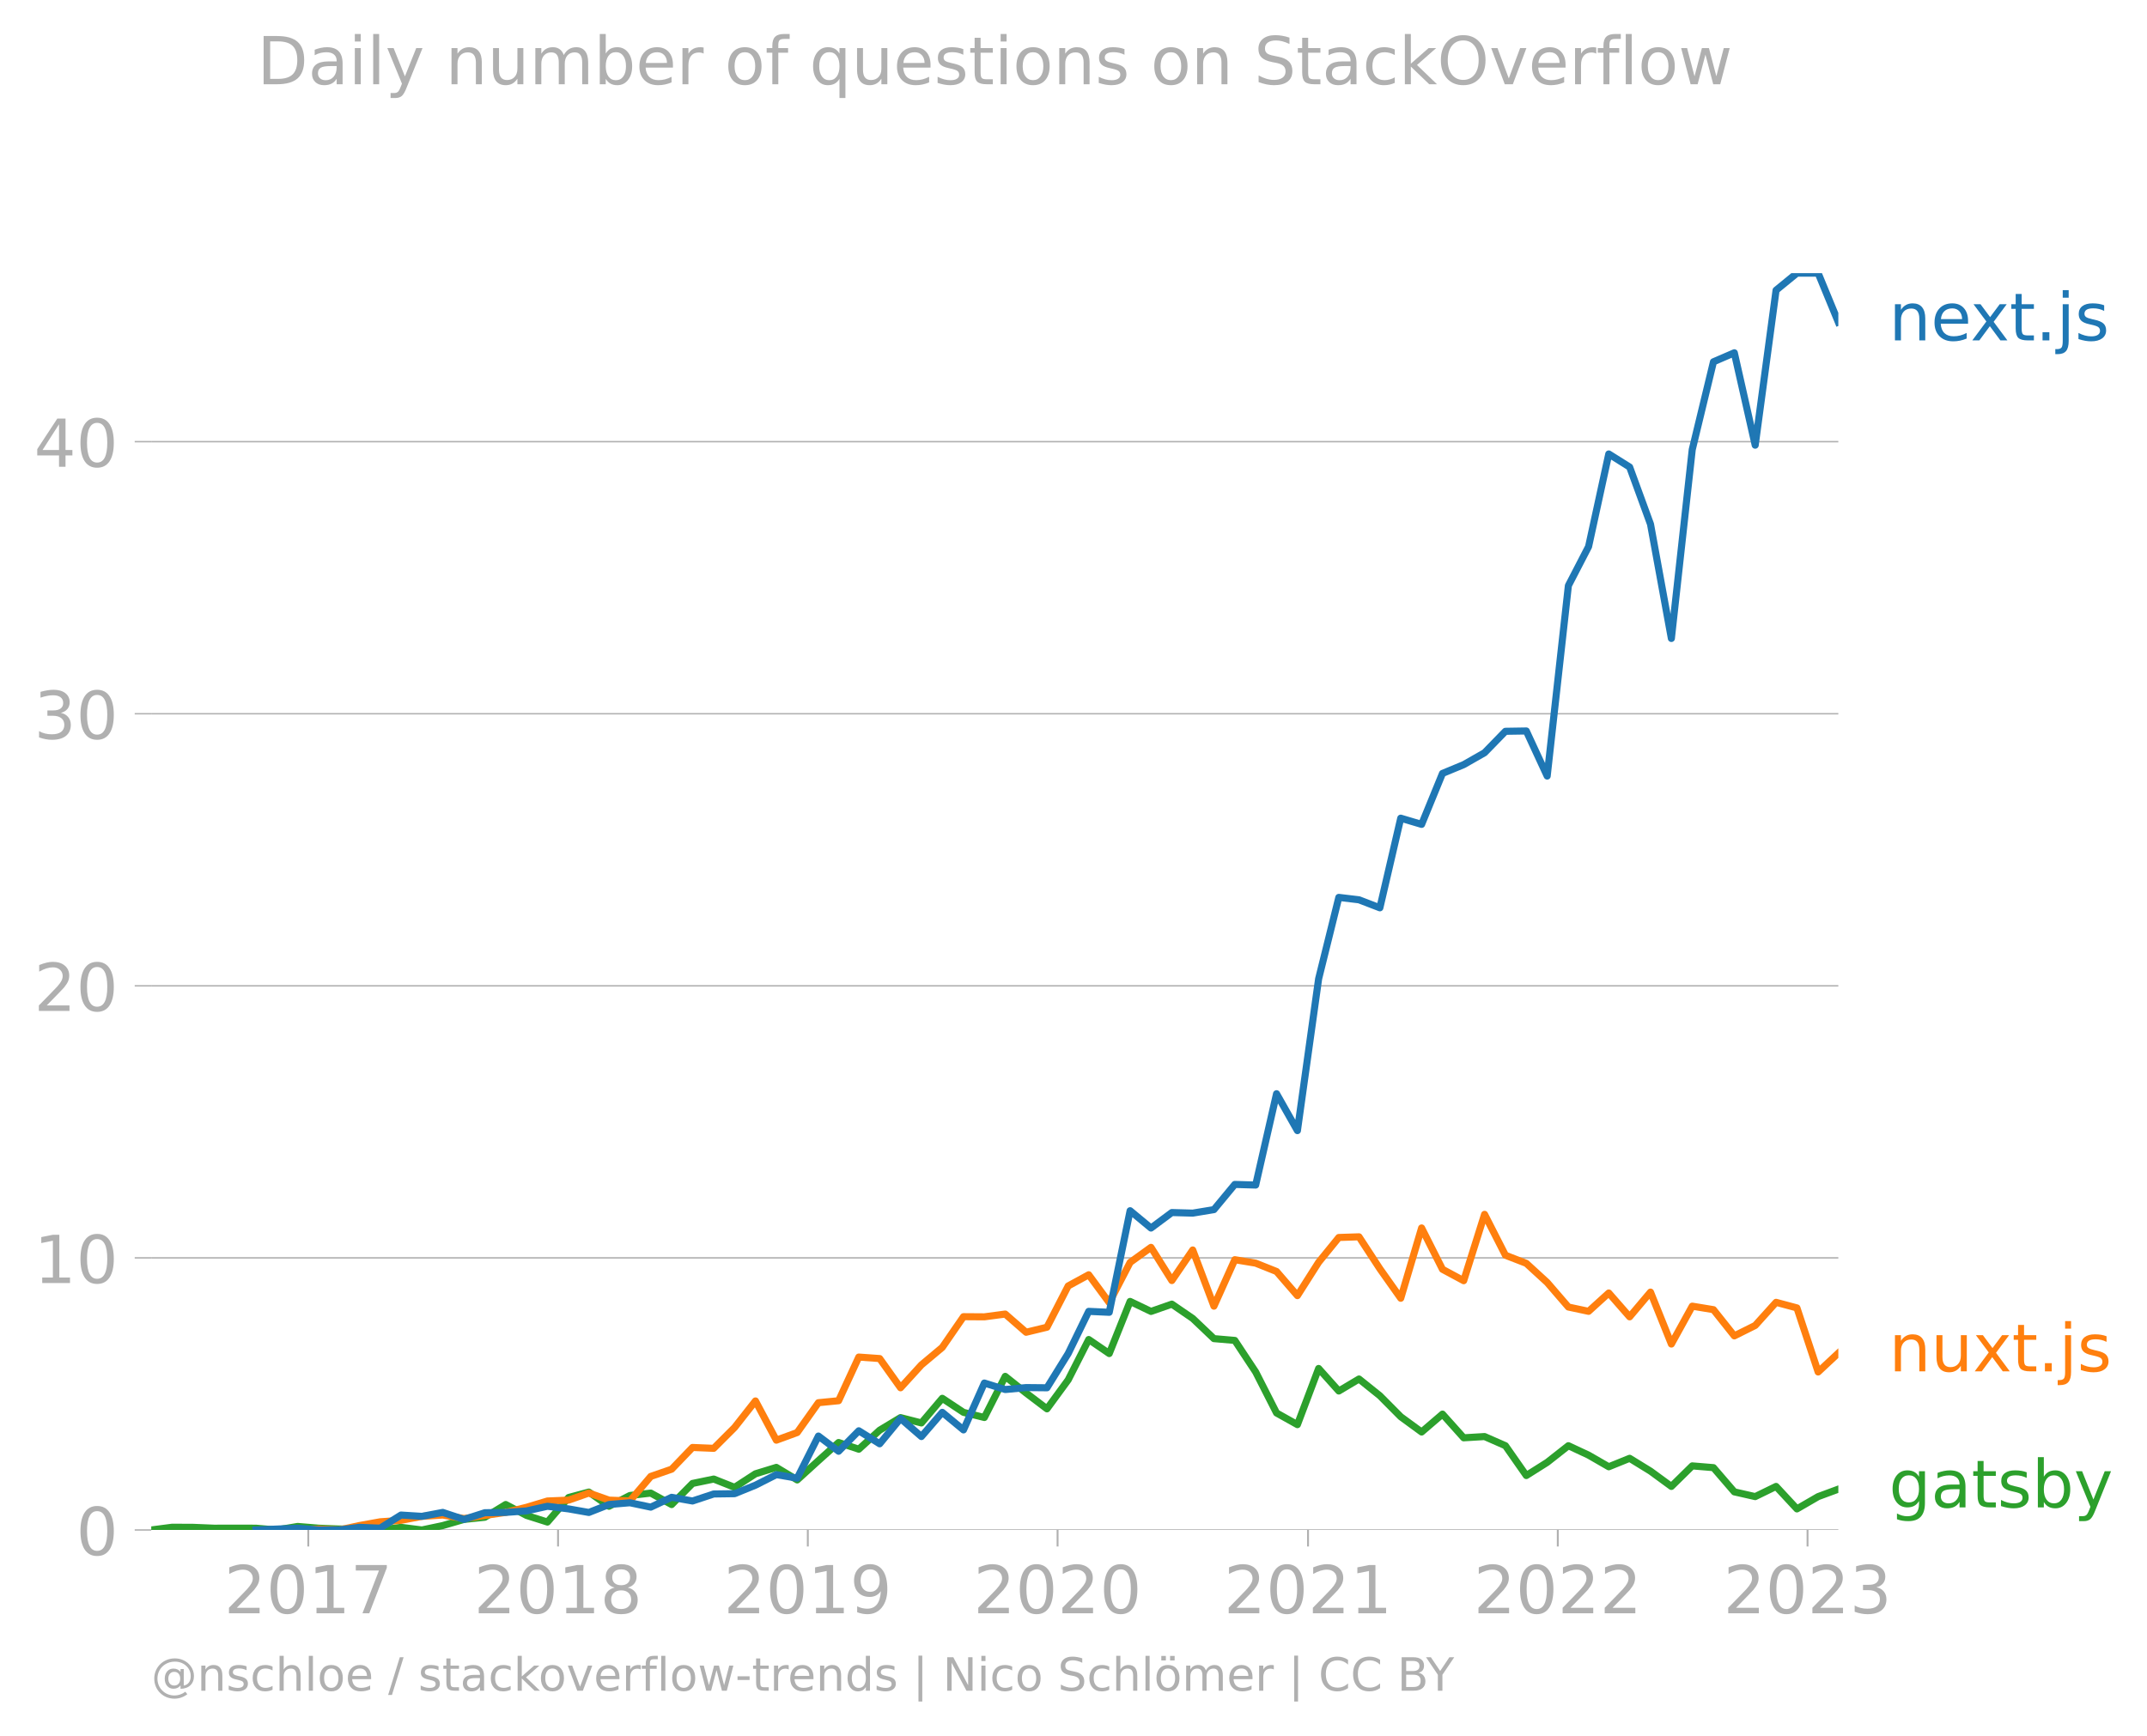
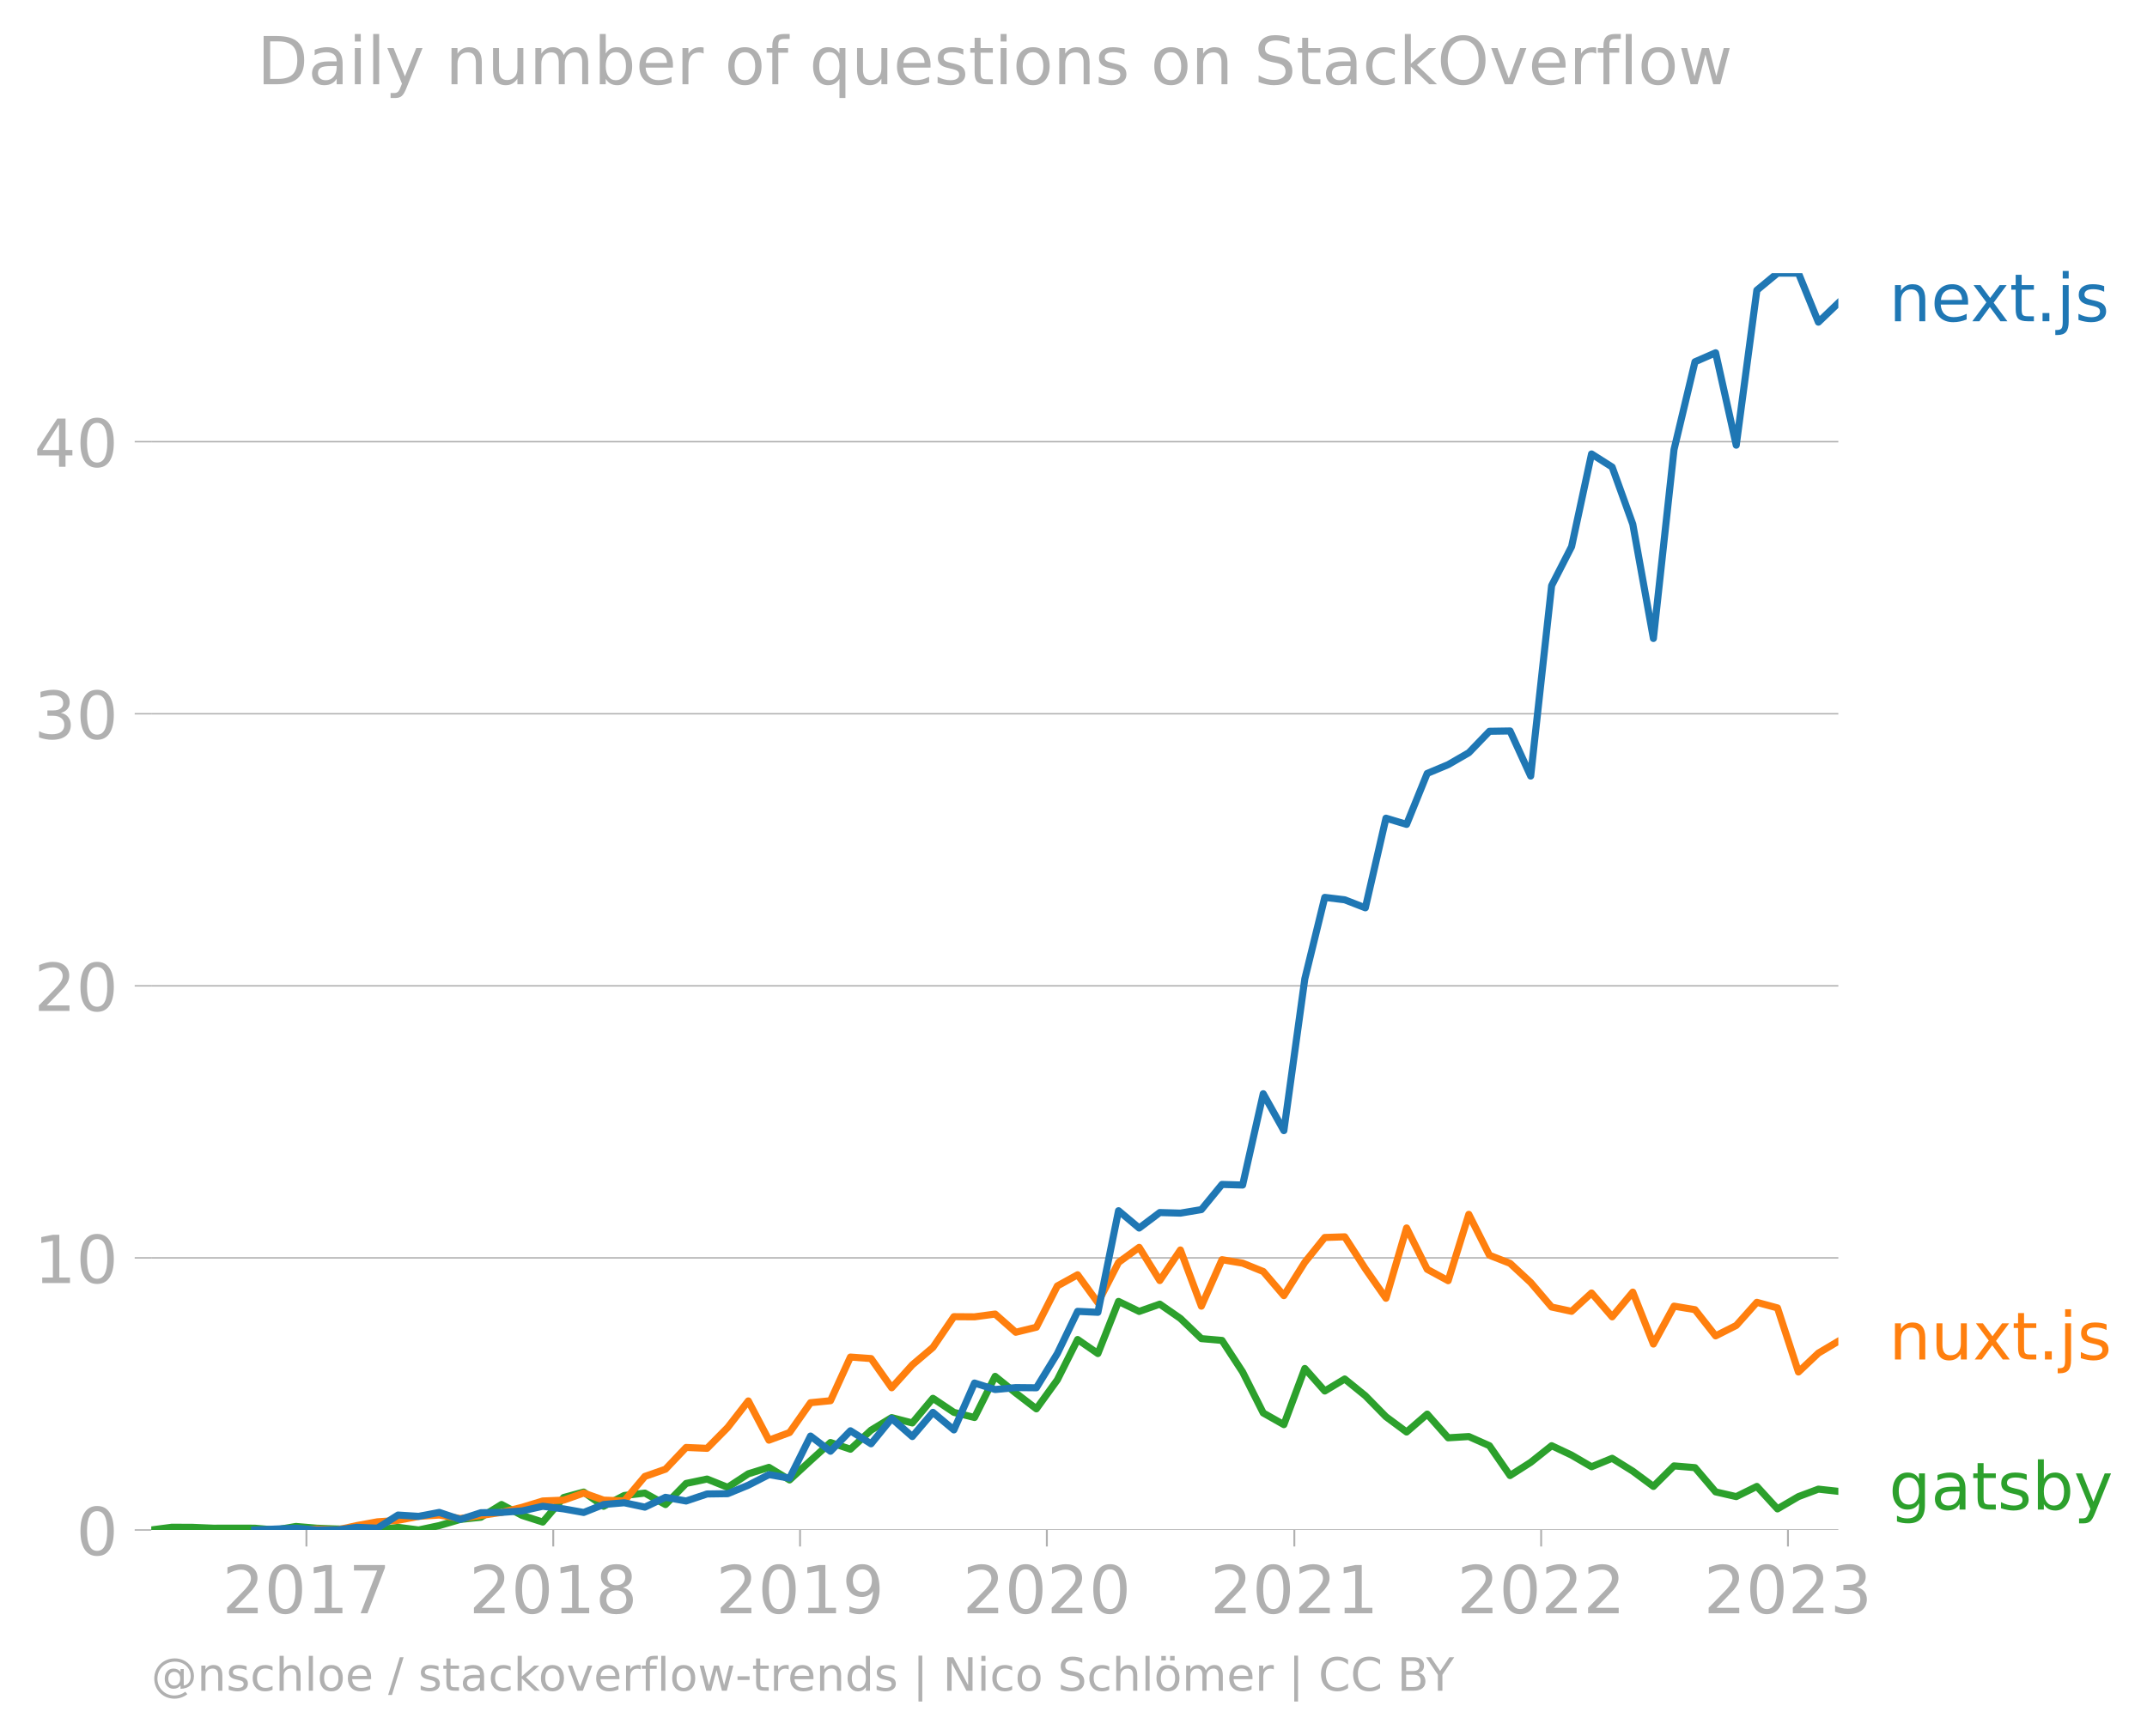
<svg xmlns="http://www.w3.org/2000/svg" xmlns:xlink="http://www.w3.org/1999/xlink" width="605.962" height="489.969" viewBox="0 0 454.471 367.477">
  <defs>
    <style>*{stroke-linejoin:round;stroke-linecap:butt}</style>
  </defs>
  <g id="figure_1">
    <path id="patch_1" d="M0 367.477h454.471V0H0v367.477z" style="fill:none" />
    <g id="axes_1">
      <path id="patch_2" d="M32.015 323.95h357.12V57.838H32.015V323.95z" style="fill:none" />
      <g id="matplotlib.axis_1">
        <g id="xtick_1">
          <g id="line2d_1">
            <defs>
-               <path id="m6169765cb7" d="M0 0v3.5" style="stroke:#b0b0b0;stroke-width:.4" />
-             </defs>
-             <use xlink:href="#m6169765cb7" x="65.257" y="323.95" style="fill:#b0b0b0;stroke:#b0b0b0;stroke-width:.4" />
-           </g>
-           <g id="text_1" style="fill:#b0b0b0" transform="matrix(.14 0 0 -.14 47.442 341.588)">
+               <path id="m148f0285f9" d="M0 0v3.5" style="stroke:#b0b0b0;stroke-width:.4" />
+             </defs>
+             <use xlink:href="#m148f0285f9" x="64.864" y="323.95" style="fill:#b0b0b0;stroke:#b0b0b0;stroke-width:.4" />
+           </g>
+           <g id="text_1" style="fill:#b0b0b0" transform="matrix(.14 0 0 -.14 47.05 341.588)">
            <defs>
              <path id="DejaVuSans-32" d="M1228 531h2203V0H469v531q359 372 979 998 621 627 780 809 303 340 423 576 121 236 121 464 0 372-261 606-261 235-680 235-297 0-627-103-329-103-704-313v638q381 153 712 231 332 78 607 78 725 0 1156-363 431-362 431-968 0-288-108-546-107-257-392-607-78-91-497-524-418-433-1181-1211z" transform="scale(.01563)" />
              <path id="DejaVuSans-30" d="M2034 4250q-487 0-733-480-245-479-245-1442 0-959 245-1439 246-480 733-480 491 0 736 480 246 480 246 1439 0 963-246 1442-245 480-736 480zm0 500q785 0 1199-621 414-620 414-1801 0-1178-414-1799Q2819-91 2034-91q-784 0-1198 620-414 621-414 1799 0 1181 414 1801 414 621 1198 621z" transform="scale(.01563)" />
              <path id="DejaVuSans-31" d="M794 531h1031v3560L703 3866v575l1116 225h631V531h1031V0H794v531z" transform="scale(.01563)" />
              <path id="DejaVuSans-37" d="M525 4666h3000v-269L1831 0h-659l1594 4134H525v532z" transform="scale(.01563)" />
            </defs>
            <use xlink:href="#DejaVuSans-32" />
            <use xlink:href="#DejaVuSans-30" x="63.623" />
            <use xlink:href="#DejaVuSans-31" x="127.246" />
            <use xlink:href="#DejaVuSans-37" x="190.869" />
          </g>
        </g>
        <g id="xtick_2">
-           <use xlink:href="#m6169765cb7" id="line2d_2" x="118.126" y="323.95" style="fill:#b0b0b0;stroke:#b0b0b0;stroke-width:.4" />
-           <g id="text_2" style="fill:#b0b0b0" transform="matrix(.14 0 0 -.14 100.311 341.588)">
+           <use xlink:href="#m148f0285f9" id="line2d_2" x="117.108" y="323.95" style="fill:#b0b0b0;stroke:#b0b0b0;stroke-width:.4" />
+           <g id="text_2" style="fill:#b0b0b0" transform="matrix(.14 0 0 -.14 99.293 341.588)">
            <defs>
              <path id="DejaVuSans-38" d="M2034 2216q-450 0-708-241-257-241-257-662 0-422 257-663 258-241 708-241t709 242q260 243 260 662 0 421-258 662-257 241-711 241zm-631 268q-406 100-633 378-226 279-226 679 0 559 398 884 399 325 1092 325 697 0 1094-325t397-884q0-400-227-679-226-278-629-378 456-106 710-416 255-309 255-755 0-679-414-1042Q2806-91 2034-91q-771 0-1186 362-414 363-414 1042 0 446 256 755 257 310 713 416zm-231 997q0-362 226-565 227-203 636-203 407 0 636 203 230 203 230 565 0 363-230 566-229 203-636 203-409 0-636-203-226-203-226-566z" transform="scale(.01563)" />
            </defs>
            <use xlink:href="#DejaVuSans-32" />
            <use xlink:href="#DejaVuSans-30" x="63.623" />
            <use xlink:href="#DejaVuSans-31" x="127.246" />
            <use xlink:href="#DejaVuSans-38" x="190.869" />
          </g>
        </g>
        <g id="xtick_3">
-           <use xlink:href="#m6169765cb7" id="line2d_3" x="170.996" y="323.95" style="fill:#b0b0b0;stroke:#b0b0b0;stroke-width:.4" />
-           <g id="text_3" style="fill:#b0b0b0" transform="matrix(.14 0 0 -.14 153.18 341.588)">
+           <use xlink:href="#m148f0285f9" id="line2d_3" x="169.352" y="323.95" style="fill:#b0b0b0;stroke:#b0b0b0;stroke-width:.4" />
+           <g id="text_3" style="fill:#b0b0b0" transform="matrix(.14 0 0 -.14 151.537 341.588)">
            <defs>
              <path id="DejaVuSans-39" d="M703 97v575q238-113 481-172 244-59 479-59 625 0 954 420 330 420 377 1277-181-269-460-413-278-144-615-144-700 0-1108 423-408 424-408 1159 0 718 425 1152 425 435 1131 435 810 0 1236-621 427-620 427-1801 0-1103-524-1761Q2575-91 1691-91q-238 0-482 47Q966 3 703 97zm1256 1978q425 0 673 290 249 291 249 798 0 503-249 795-248 292-673 292t-673-292q-248-292-248-795 0-507 248-798 248-290 673-290z" transform="scale(.01563)" />
            </defs>
            <use xlink:href="#DejaVuSans-32" />
            <use xlink:href="#DejaVuSans-30" x="63.623" />
            <use xlink:href="#DejaVuSans-31" x="127.246" />
            <use xlink:href="#DejaVuSans-39" x="190.869" />
          </g>
        </g>
        <g id="xtick_4">
-           <use xlink:href="#m6169765cb7" id="line2d_4" x="223.865" y="323.95" style="fill:#b0b0b0;stroke:#b0b0b0;stroke-width:.4" />
-           <g id="text_4" style="fill:#b0b0b0" transform="matrix(.14 0 0 -.14 206.05 341.588)">
+           <use xlink:href="#m148f0285f9" id="line2d_4" x="221.596" y="323.95" style="fill:#b0b0b0;stroke:#b0b0b0;stroke-width:.4" />
+           <g id="text_4" style="fill:#b0b0b0" transform="matrix(.14 0 0 -.14 203.781 341.588)">
            <use xlink:href="#DejaVuSans-32" />
            <use xlink:href="#DejaVuSans-30" x="63.623" />
            <use xlink:href="#DejaVuSans-32" x="127.246" />
            <use xlink:href="#DejaVuSans-30" x="190.869" />
          </g>
        </g>
        <g id="xtick_5">
-           <use xlink:href="#m6169765cb7" id="line2d_5" x="276.879" y="323.95" style="fill:#b0b0b0;stroke:#b0b0b0;stroke-width:.4" />
-           <g id="text_5" style="fill:#b0b0b0" transform="matrix(.14 0 0 -.14 259.064 341.588)">
+           <use xlink:href="#m148f0285f9" id="line2d_5" x="273.983" y="323.95" style="fill:#b0b0b0;stroke:#b0b0b0;stroke-width:.4" />
+           <g id="text_5" style="fill:#b0b0b0" transform="matrix(.14 0 0 -.14 256.168 341.588)">
            <use xlink:href="#DejaVuSans-32" />
            <use xlink:href="#DejaVuSans-30" x="63.623" />
            <use xlink:href="#DejaVuSans-32" x="127.246" />
            <use xlink:href="#DejaVuSans-31" x="190.869" />
          </g>
        </g>
        <g id="xtick_6">
-           <use xlink:href="#m6169765cb7" id="line2d_6" x="329.748" y="323.95" style="fill:#b0b0b0;stroke:#b0b0b0;stroke-width:.4" />
-           <g id="text_6" style="fill:#b0b0b0" transform="matrix(.14 0 0 -.14 311.933 341.588)">
+           <use xlink:href="#m148f0285f9" id="line2d_6" x="326.227" y="323.95" style="fill:#b0b0b0;stroke:#b0b0b0;stroke-width:.4" />
+           <g id="text_6" style="fill:#b0b0b0" transform="matrix(.14 0 0 -.14 308.412 341.588)">
            <use xlink:href="#DejaVuSans-32" />
            <use xlink:href="#DejaVuSans-30" x="63.623" />
            <use xlink:href="#DejaVuSans-32" x="127.246" />
            <use xlink:href="#DejaVuSans-32" x="190.869" />
          </g>
        </g>
        <g id="xtick_7">
-           <use xlink:href="#m6169765cb7" id="line2d_7" x="382.617" y="323.95" style="fill:#b0b0b0;stroke:#b0b0b0;stroke-width:.4" />
-           <g id="text_7" style="fill:#b0b0b0" transform="matrix(.14 0 0 -.14 364.802 341.588)">
+           <use xlink:href="#m148f0285f9" id="line2d_7" x="378.471" y="323.95" style="fill:#b0b0b0;stroke:#b0b0b0;stroke-width:.4" />
+           <g id="text_7" style="fill:#b0b0b0" transform="matrix(.14 0 0 -.14 360.656 341.588)">
            <defs>
              <path id="DejaVuSans-33" d="M2597 2516q453-97 707-404 255-306 255-756 0-690-475-1069Q2609-91 1734-91q-293 0-604 58T488 141v609q262-153 574-231 313-78 654-78 593 0 904 234t311 681q0 413-289 645-289 233-804 233h-544v519h569q465 0 712 186t247 536q0 359-255 551-254 193-729 193-260 0-557-57-297-56-653-174v562q360 100 674 150t592 50q719 0 1137-327 419-326 419-882 0-388-222-655t-631-370z" transform="scale(.01563)" />
            </defs>
            <use xlink:href="#DejaVuSans-32" />
            <use xlink:href="#DejaVuSans-30" x="63.623" />
            <use xlink:href="#DejaVuSans-32" x="127.246" />
            <use xlink:href="#DejaVuSans-33" x="190.869" />
          </g>
        </g>
      </g>
      <g id="matplotlib.axis_2">
        <g id="ytick_1">
-           <path id="line2d_8" d="M32.015 323.95h357.12" clip-path="url(#pb385907007)" style="fill:none;stroke:#b0b0b0;stroke-width:.3;stroke-linecap:square" />
+           <path id="line2d_8" d="M32.015 323.95h357.12" clip-path="url(#pba460355ff)" style="fill:none;stroke:#b0b0b0;stroke-width:.3;stroke-linecap:square" />
          <g id="line2d_9">
            <defs>
-               <path id="m6dd209df9a" d="M0 0h-3.5" style="stroke:#b0b0b0;stroke-width:.3" />
-             </defs>
-             <use xlink:href="#m6dd209df9a" x="32.015" y="323.95" style="fill:#b0b0b0;stroke:#b0b0b0;stroke-width:.3" />
+               <path id="m634035e430" d="M0 0h-3.5" style="stroke:#b0b0b0;stroke-width:.3" />
+             </defs>
+             <use xlink:href="#m634035e430" x="32.015" y="323.95" style="fill:#b0b0b0;stroke:#b0b0b0;stroke-width:.3" />
          </g>
          <use xlink:href="#DejaVuSans-30" id="text_8" style="fill:#b0b0b0" transform="matrix(.14 0 0 -.14 16.108 329.269)" />
        </g>
        <g id="ytick_2">
-           <path id="line2d_10" d="M32.015 266.342h357.12" clip-path="url(#pb385907007)" style="fill:none;stroke:#b0b0b0;stroke-width:.3;stroke-linecap:square" />
-           <use xlink:href="#m6dd209df9a" id="line2d_11" x="32.015" y="266.342" style="fill:#b0b0b0;stroke:#b0b0b0;stroke-width:.3" />
+           <path id="line2d_10" d="M32.015 266.342h357.12" clip-path="url(#pba460355ff)" style="fill:none;stroke:#b0b0b0;stroke-width:.3;stroke-linecap:square" />
+           <use xlink:href="#m634035e430" id="line2d_11" x="32.015" y="266.342" style="fill:#b0b0b0;stroke:#b0b0b0;stroke-width:.3" />
          <g id="text_9" style="fill:#b0b0b0" transform="matrix(.14 0 0 -.14 7.2 271.66)">
            <use xlink:href="#DejaVuSans-31" />
            <use xlink:href="#DejaVuSans-30" x="63.623" />
          </g>
        </g>
        <g id="ytick_3">
-           <path id="line2d_12" d="M32.015 208.734h357.12" clip-path="url(#pb385907007)" style="fill:none;stroke:#b0b0b0;stroke-width:.3;stroke-linecap:square" />
-           <use xlink:href="#m6dd209df9a" id="line2d_13" x="32.015" y="208.734" style="fill:#b0b0b0;stroke:#b0b0b0;stroke-width:.3" />
+           <path id="line2d_12" d="M32.015 208.734h357.12" clip-path="url(#pba460355ff)" style="fill:none;stroke:#b0b0b0;stroke-width:.3;stroke-linecap:square" />
+           <use xlink:href="#m634035e430" id="line2d_13" x="32.015" y="208.734" style="fill:#b0b0b0;stroke:#b0b0b0;stroke-width:.3" />
          <g id="text_10" style="fill:#b0b0b0" transform="matrix(.14 0 0 -.14 7.2 214.053)">
            <use xlink:href="#DejaVuSans-32" />
            <use xlink:href="#DejaVuSans-30" x="63.623" />
          </g>
        </g>
        <g id="ytick_4">
-           <path id="line2d_14" d="M32.015 151.126h357.12" clip-path="url(#pb385907007)" style="fill:none;stroke:#b0b0b0;stroke-width:.3;stroke-linecap:square" />
-           <use xlink:href="#m6dd209df9a" id="line2d_15" x="32.015" y="151.126" style="fill:#b0b0b0;stroke:#b0b0b0;stroke-width:.3" />
+           <path id="line2d_14" d="M32.015 151.126h357.12" clip-path="url(#pba460355ff)" style="fill:none;stroke:#b0b0b0;stroke-width:.3;stroke-linecap:square" />
+           <use xlink:href="#m634035e430" id="line2d_15" x="32.015" y="151.126" style="fill:#b0b0b0;stroke:#b0b0b0;stroke-width:.3" />
          <g id="text_11" style="fill:#b0b0b0" transform="matrix(.14 0 0 -.14 7.2 156.445)">
            <use xlink:href="#DejaVuSans-33" />
            <use xlink:href="#DejaVuSans-30" x="63.623" />
          </g>
        </g>
        <g id="ytick_5">
-           <path id="line2d_16" d="M32.015 93.518h357.12" clip-path="url(#pb385907007)" style="fill:none;stroke:#b0b0b0;stroke-width:.3;stroke-linecap:square" />
-           <use xlink:href="#m6dd209df9a" id="line2d_17" x="32.015" y="93.518" style="fill:#b0b0b0;stroke:#b0b0b0;stroke-width:.3" />
+           <path id="line2d_16" d="M32.015 93.518h357.12" clip-path="url(#pba460355ff)" style="fill:none;stroke:#b0b0b0;stroke-width:.3;stroke-linecap:square" />
+           <use xlink:href="#m634035e430" id="line2d_17" x="32.015" y="93.518" style="fill:#b0b0b0;stroke:#b0b0b0;stroke-width:.3" />
          <g id="text_12" style="fill:#b0b0b0" transform="matrix(.14 0 0 -.14 7.2 98.837)">
            <defs>
              <path id="DejaVuSans-34" d="M2419 4116 825 1625h1594v2491zm-166 550h794V1625h666v-525h-666V0h-628v1100H313v609l1940 2957z" transform="scale(.01563)" />
            </defs>
            <use xlink:href="#DejaVuSans-34" />
            <use xlink:href="#DejaVuSans-30" x="63.623" />
          </g>
        </g>
      </g>
-       <path id="line2d_18" d="m32.015 323.95 4.418-.576 4.418.018 4.49.186 4.418-.012 4.418.012 4.417.372 4.418-.744 4.49.372 4.273.166 4.273.02 4.418.186 4.418-.558 4.418.558 4.418-.93 4.49-1.3 4.418-.459 4.418-2.7 4.418 2.316 4.417 1.4 4.49-5.203 4.274-1.148 4.273 3.006 4.417-2.28 4.418-.507 4.418 2.428 4.418-4.472 4.49-.93 4.418 1.754 4.418-2.868 4.418-1.357 4.417 2.657 4.49-4.088 4.274-3.836 4.273 1.42 4.418-4.026 4.417-2.664 4.418 1.128 4.418-5.216 4.49 2.973 4.418 1.09 4.418-8.709 4.418 3.525 4.418 3.35 4.49-6.132 4.345-8.548 4.346 2.974 4.417-11.039 4.418 2.119 4.418-1.543 4.418 3.03 4.49 4.273 4.418.378 4.418 6.684 4.418 8.678 4.418 2.472 4.49-11.893 4.273 4.772 4.273-2.542 4.418 3.543 4.417 4.447 4.418 3.234 4.418-3.791 4.49 5.017 4.418-.266 4.418 1.939 4.418 6.318 4.418-2.787 4.49-3.531 4.273 1.998 4.273 2.462 4.418-1.79 4.418 2.719 4.417 3.234 4.418-4.349 4.49.372 4.418 5.129 4.418 1.003 4.418-2.155 4.418 4.757 4.49-2.602 4.273-1.58" clip-path="url(#pb385907007)" style="fill:none;stroke:#2ca02c;stroke-width:1.5;stroke-linecap:square" />
-       <path id="line2d_19" d="m63.012 323.95 4.49-.186 4.273.186 4.273-.93 4.418-.798 4.418-.316 4.418-.837 4.418-.278 4.49.743 4.418-.657 4.418-.644 4.418-1.084 4.417-1.332 4.49-.185 4.274-1.5 4.273 1.5 4.417.173 4.418-5.191 4.418-1.53 4.418-4.602 4.49.185 4.418-4.416 4.418-5.619 4.418 8.307 4.417-1.617 4.49-6.318 4.274-.418 4.273-9.245 4.418.316 4.417 6.188 4.418-4.844 4.418-3.704 4.49-6.504 4.418.03 4.418-.588 4.418 3.853 4.418-1.065 4.49-8.735 4.345-2.37 4.346 5.901 4.417-8.517 4.418-3.19 4.418 7.03 4.418-6.473 4.49 11.894 4.418-9.837 4.418.73 4.418 1.766 4.418 5.11 4.49-7.061 4.273-5.25 4.273-.14 4.418 6.765 4.417 6.244 4.418-14.885 4.418 8.753 4.49 2.415 4.418-14.049 4.418 8.66 4.418 1.71 4.418 4.051 4.49 5.203 4.273.91 4.273-3.883 4.418 5.049 4.418-5.235 4.417 10.995 4.418-8.021 4.49.743 4.418 5.55 4.418-2.205 4.418-4.9 4.418 1.183 4.49 13.566 4.273-3.995" clip-path="url(#pb385907007)" style="fill:none;stroke:#ff7f0e;stroke-width:1.5;stroke-linecap:square" />
-       <path id="line2d_20" d="m54.177 323.95 4.417-.192 4.418-.18 4.49.372h4.273l4.273-.558 4.418.174 4.418-2.775 4.418.278 4.418-.836 4.49 1.487 4.418-1.419 4.418-.068 4.418-.316 4.417-.985 4.49.558 4.274.756 4.273-1.685 4.417-.372 4.418.93 4.418-2.082 4.418.78 4.49-1.486 4.418-.062 4.418-1.797 4.418-2.236 4.417.75 4.49-8.92 4.274 3.219 4.273-4.334 4.418 2.756 4.417-5.358 4.418 3.822 4.418-5.123 4.49 3.717 4.418-9.924 4.418 1.376 4.418-.415 4.418.043 4.49-7.248 4.345-8.932 4.346.198 4.417-21.507 4.418 3.667 4.418-3.283 4.418.124 4.49-.743 4.418-5.333 4.418.13 4.418-19.333 4.418 7.811 4.49-32.149 4.273-17.236 4.273.511 4.418 1.697 4.417-18.98 4.418 1.314 4.418-10.79 4.49-1.859 4.418-2.521 4.418-4.54 4.418-.069 4.418 9.546 4.49-40.326 4.273-8.256 4.273-19.619 4.418 2.775 4.418 12.092 4.417 24.201 4.418-39.997 4.49-18.583 4.418-1.908 4.418 19.562 4.418-32.812 4.418-3.611h4.49l4.273 10.373" clip-path="url(#pb385907007)" style="fill:none;stroke:#1f77b4;stroke-width:1.5;stroke-linecap:square" />
-       <g id="text_13" style="fill:#1f77b4" transform="matrix(.14 0 0 -.14 399.849 72.074)">
+       <path id="line2d_18" d="m32.015 323.95 4.366-.576 4.365.018 4.437.186 4.366-.012 4.366.012 4.365.372 4.366-.744 4.437.372 4.222.166 4.223.02 4.365.186 4.366-.558 4.366.558 4.365-.93 4.437-1.3 4.366-.459 4.366-2.7 4.365 2.316 4.366 1.4 4.437-5.203 4.222-1.148 4.223 3.006 4.365-2.28 4.366-.507 4.366 2.428 4.365-4.472 4.437-.93 4.366 1.754 4.366-2.868 4.365-1.357 4.366 2.657 4.437-4.088 4.222-3.836 4.223 1.42 4.365-4.026 4.366-2.664 4.366 1.128 4.365-5.216 4.437 2.973 4.366 1.09 4.366-8.709 4.365 3.525 4.366 3.35 4.437-6.132 4.294-8.548 4.294 2.974 4.366-11.039 4.365 2.119 4.366-1.543 4.365 3.03 4.438 4.273 4.365.378 4.366 6.684 4.365 8.678 4.366 2.472 4.437-11.893 4.223 4.772 4.222-2.542 4.366 3.543 4.365 4.447 4.366 3.234 4.365-3.791 4.438 5.017 4.365-.266 4.366 1.939 4.365 6.318 4.366-2.787 4.437-3.531 4.223 1.998 4.222 2.462 4.366-1.79 4.365 2.719 4.366 3.234 4.365-4.349 4.438.372 4.365 5.129 4.366 1.003 4.365-2.155 4.366 4.757 4.437-2.602 4.223-1.58 4.222.465" clip-path="url(#pba460355ff)" style="fill:none;stroke:#2ca02c;stroke-width:1.5;stroke-linecap:square" />
+       <path id="line2d_19" d="m62.646 323.95 4.437-.186 4.222.186 4.223-.93 4.365-.798 4.366-.316 4.366-.837 4.365-.278 4.437.743 4.366-.657 4.366-.644 4.365-1.084 4.366-1.332 4.437-.185 4.222-1.5 4.223 1.5 4.365.173 4.366-5.191 4.366-1.53 4.365-4.602 4.437.185 4.366-4.416 4.366-5.619 4.365 8.307 4.366-1.617 4.437-6.318 4.222-.418 4.223-9.245 4.365.316 4.366 6.188 4.366-4.844 4.365-3.704 4.437-6.504 4.366.03 4.366-.588 4.365 3.853 4.366-1.065 4.437-8.735 4.294-2.37 4.294 5.901 4.366-8.517 4.365-3.19 4.366 7.03 4.365-6.473 4.438 11.894 4.365-9.837 4.366.73 4.365 1.766 4.366 5.11 4.437-7.061 4.223-5.25 4.222-.14 4.366 6.765 4.365 6.244 4.366-14.885 4.365 8.753 4.438 2.415 4.365-14.049 4.366 8.66 4.365 1.71 4.366 4.051 4.437 5.203 4.223.91 4.222-3.883 4.366 5.049 4.365-5.235 4.366 10.995 4.365-8.021 4.438.743 4.365 5.55 4.366-2.205 4.365-4.9 4.366 1.183 4.437 13.566 4.223-3.995 4.222-2.51" clip-path="url(#pba460355ff)" style="fill:none;stroke:#ff7f0e;stroke-width:1.5;stroke-linecap:square" />
+       <path id="line2d_20" d="m53.915 323.95 4.365-.192 4.366-.18 4.437.372h4.222l4.223-.558 4.365.174 4.366-2.775 4.366.278 4.365-.836 4.437 1.487 4.366-1.419 4.366-.068 4.365-.316 4.366-.985 4.437.558 4.222.756 4.223-1.685 4.365-.372 4.366.93 4.366-2.082 4.365.78 4.437-1.486 4.366-.062 4.366-1.797 4.365-2.236 4.366.75 4.437-8.92 4.222 3.219 4.223-4.334 4.365 2.756 4.366-5.358 4.366 3.822 4.365-5.123 4.437 3.717 4.366-9.924 4.366 1.376 4.365-.415 4.366.043 4.437-7.248 4.294-8.932 4.294.198 4.366-21.507 4.365 3.667 4.366-3.283 4.365.124 4.438-.743 4.365-5.333 4.366.13 4.365-19.333 4.366 7.811 4.437-32.149 4.223-17.236 4.222.511 4.366 1.697 4.365-18.98 4.366 1.314 4.365-10.79 4.438-1.859 4.365-2.521 4.366-4.54 4.365-.069 4.366 9.546 4.437-40.326 4.223-8.256 4.222-19.619 4.366 2.775 4.365 12.092 4.366 24.201 4.365-39.997 4.438-18.583 4.365-1.908 4.366 19.562 4.365-32.812 4.366-3.611h4.437l4.223 10.373 4.222-4.055" clip-path="url(#pba460355ff)" style="fill:none;stroke:#1f77b4;stroke-width:1.5;stroke-linecap:square" />
+       <g id="text_13" style="fill:#1f77b4" transform="matrix(.14 0 0 -.14 399.849 68.02)">
        <defs>
          <path id="DejaVuSans-6e" d="M3513 2113V0h-575v2094q0 497-194 743-194 247-581 247-466 0-735-297-269-296-269-809V0H581v3500h578v-544q207 316 486 472 280 156 646 156 603 0 912-373 310-373 310-1098z" transform="scale(.01563)" />
          <path id="DejaVuSans-65" d="M3597 1894v-281H953q38-594 358-905t892-311q331 0 642 81t618 244V178Q3153 47 2828-22t-659-69q-838 0-1327 487-489 488-489 1320 0 859 464 1363 464 505 1252 505 706 0 1117-455 411-454 411-1235zm-575 169q-6 471-264 752-258 282-683 282-481 0-770-272t-333-766l2050 4z" transform="scale(.01563)" />
          <path id="DejaVuSans-78" d="M3513 3500 2247 1797 3578 0h-678L1881 1375 863 0H184l1360 1831L300 3500h678l928-1247 928 1247h679z" transform="scale(.01563)" />
          <path id="DejaVuSans-74" d="M1172 4494v-994h1184v-447H1172V1153q0-428 117-550t477-122h590V0h-590q-666 0-919 248-253 249-253 905v1900H172v447h422v994h578z" transform="scale(.01563)" />
          <path id="DejaVuSans-2e" d="M684 794h660V0H684v794z" transform="scale(.01563)" />
          <path id="DejaVuSans-6a" d="M603 3500h575V-63q0-668-255-968-254-300-820-300h-219v487H38q328 0 446 152Q603-541 603-63v3563zm0 1363h575v-729H603v729z" transform="scale(.01563)" />
          <path id="DejaVuSans-73" d="M2834 3397v-544q-243 125-506 187-262 63-544 63-428 0-642-131t-214-394q0-200 153-314t616-217l197-44q612-131 870-370t258-667q0-488-386-773Q2250-91 1575-91q-281 0-586 55T347 128v594q319-166 628-249 309-82 613-82 406 0 624 139 219 139 219 392 0 234-158 359-157 125-692 241l-200 47q-534 112-772 345-237 233-237 639 0 494 350 762 350 269 994 269 318 0 599-47 282-46 519-140z" transform="scale(.01563)" />
        </defs>
        <use xlink:href="#DejaVuSans-6e" />
        <use xlink:href="#DejaVuSans-65" x="63.379" />
        <use xlink:href="#DejaVuSans-78" x="123.152" />
        <use xlink:href="#DejaVuSans-74" x="182.332" />
        <use xlink:href="#DejaVuSans-2e" x="221.541" />
        <use xlink:href="#DejaVuSans-6a" x="253.328" />
        <use xlink:href="#DejaVuSans-73" x="281.111" />
      </g>
-       <g id="text_14" style="fill:#ff7f0e" transform="matrix(.14 0 0 -.14 399.849 290.368)">
+       <g id="text_14" style="fill:#ff7f0e" transform="matrix(.14 0 0 -.14 399.849 287.859)">
        <defs>
          <path id="DejaVuSans-75" d="M544 1381v2119h575V1403q0-497 193-746 194-248 582-248 465 0 735 297 271 297 271 810v1984h575V0h-575v538q-209-319-486-474-276-155-642-155-603 0-916 375-312 375-312 1097zm1447 2203z" transform="scale(.01563)" />
        </defs>
        <use xlink:href="#DejaVuSans-6e" />
        <use xlink:href="#DejaVuSans-75" x="63.379" />
        <use xlink:href="#DejaVuSans-78" x="126.758" />
        <use xlink:href="#DejaVuSans-74" x="185.938" />
        <use xlink:href="#DejaVuSans-2e" x="225.146" />
        <use xlink:href="#DejaVuSans-6a" x="256.934" />
        <use xlink:href="#DejaVuSans-73" x="284.717" />
      </g>
-       <g id="text_15" style="fill:#2ca02c" transform="matrix(.14 0 0 -.14 399.849 319.172)">
+       <g id="text_15" style="fill:#2ca02c" transform="matrix(.14 0 0 -.14 399.849 319.636)">
        <defs>
          <path id="DejaVuSans-67" d="M2906 1791q0 625-258 968-257 344-723 344-462 0-720-344-258-343-258-968 0-622 258-966t720-344q466 0 723 344 258 344 258 966zm575-1357q0-893-397-1329-396-436-1215-436-303 0-572 45t-522 139v559q253-137 500-202 247-66 503-66 566 0 847 295t281 892v285q-178-310-456-463T1784 0Q1141 0 747 490 353 981 353 1791q0 812 394 1302 394 491 1037 491 388 0 666-153t456-462v531h575V434z" transform="scale(.01563)" />
          <path id="DejaVuSans-61" d="M2194 1759q-697 0-966-159t-269-544q0-306 202-486 202-179 548-179 479 0 768 339t289 901v128h-572zm1147 238V0h-575v531q-197-318-491-470T1556-91q-537 0-855 302-317 302-317 808 0 590 395 890 396 300 1180 300h807v57q0 397-261 614t-733 217q-300 0-585-72-284-72-546-216v532q315 122 612 182 297 61 578 61 760 0 1135-394 375-393 375-1193z" transform="scale(.01563)" />
          <path id="DejaVuSans-62" d="M3116 1747q0 634-261 995t-717 361q-457 0-718-361t-261-995q0-634 261-995t718-361q456 0 717 361t261 995zM1159 2969q182 312 458 463 277 152 661 152 638 0 1036-506 399-506 399-1331T3314 415Q2916-91 2278-91q-384 0-661 152-276 152-458 464V0H581v4863h578V2969z" transform="scale(.01563)" />
          <path id="DejaVuSans-79" d="M2059-325q-243-625-475-815-231-191-618-191H506v481h338q237 0 368 113 132 112 291 531l103 262L191 3500h609L1894 763l1094 2737h609L2059-325z" transform="scale(.01563)" />
        </defs>
        <use xlink:href="#DejaVuSans-67" />
        <use xlink:href="#DejaVuSans-61" x="63.477" />
        <use xlink:href="#DejaVuSans-74" x="124.756" />
        <use xlink:href="#DejaVuSans-73" x="163.965" />
        <use xlink:href="#DejaVuSans-62" x="216.064" />
        <use xlink:href="#DejaVuSans-79" x="279.541" />
      </g>
      <g id="text_16" style="fill:#b0b0b0" transform="matrix(.09716 0 0 -.09716 32.015 357.986)">
        <defs>
          <path id="DejaVuSans-40" d="M2381 1678q0-447 222-702 222-254 610-254 384 0 604 256 221 256 221 700 0 438-225 695-225 258-607 258-378 0-602-256-223-256-223-697zm1703-934q-187-241-429-355t-564-114q-538 0-874 389t-336 1014q0 625 337 1015 338 391 873 391 322 0 565-117 244-117 428-354v409h447V722q457 69 714 417 258 349 258 902 0 334-99 628-98 294-298 544-325 409-792 626t-1017 217q-384 0-738-102-353-101-653-301-490-319-767-836-276-517-276-1120 0-497 179-932 180-434 521-765 328-325 759-495 431-171 922-171 403 0 792 136t714 389l281-347q-390-303-851-464t-936-161q-578 0-1091 205-512 205-912 595Q841 78 631 592q-209 514-209 1105 0 569 212 1084 213 516 607 907 403 396 931 607t1119 211q662 0 1229-272 568-271 952-771 234-307 357-666 124-359 124-744 0-822-497-1297T4084 263v481z" transform="scale(.01563)" />
          <path id="DejaVuSans-63" d="M3122 3366v-538q-244 135-489 202t-495 67q-560 0-870-355-309-354-309-995t309-996q310-354 870-354 250 0 495 67t489 202V134Q2881 22 2623-34q-257-57-548-57-791 0-1257 497-465 497-465 1341 0 856 470 1346 471 491 1290 491 265 0 518-55 253-54 491-163z" transform="scale(.01563)" />
          <path id="DejaVuSans-68" d="M3513 2113V0h-575v2094q0 497-194 743-194 247-581 247-466 0-735-297-269-296-269-809V0H581v4863h578V2956q207 316 486 472 280 156 646 156 603 0 912-373 310-373 310-1098z" transform="scale(.01563)" />
          <path id="DejaVuSans-6c" d="M603 4863h575V0H603v4863z" transform="scale(.01563)" />
          <path id="DejaVuSans-6f" d="M1959 3097q-462 0-731-361t-269-989q0-628 267-989 268-361 733-361 460 0 728 362 269 363 269 988 0 622-269 986-268 364-728 364zm0 487q750 0 1178-488 429-487 429-1349 0-859-429-1349Q2709-91 1959-91q-753 0-1180 489-426 490-426 1349 0 862 426 1349 427 488 1180 488z" transform="scale(.01563)" />
          <path id="DejaVuSans-2f" d="M1625 4666h531L531-594H0l1625 5260z" transform="scale(.01563)" />
          <path id="DejaVuSans-6b" d="M581 4863h578V1991l1716 1509h734L1753 1863 3688 0h-750L1159 1709V0H581v4863z" transform="scale(.01563)" />
          <path id="DejaVuSans-76" d="M191 3500h609L1894 563l1094 2937h609L2284 0h-781L191 3500z" transform="scale(.01563)" />
          <path id="DejaVuSans-72" d="M2631 2963q-97 56-211 82-114 27-251 27-488 0-749-317t-261-911V0H581v3500h578v-544q182 319 472 473 291 155 707 155 59 0 131-8 72-7 159-23l3-590z" transform="scale(.01563)" />
          <path id="DejaVuSans-66" d="M2375 4863v-479h-550q-309 0-430-125-120-125-120-450v-309h947v-447h-947V0H697v3053H147v447h550v244q0 584 272 851 272 268 862 268h544z" transform="scale(.01563)" />
          <path id="DejaVuSans-77" d="M269 3500h575l719-2731 715 2731h678l719-2731 716 2731h575L4050 0h-678l-753 2869L1863 0h-679L269 3500z" transform="scale(.01563)" />
          <path id="DejaVuSans-2d" d="M313 2009h1684v-512H313v512z" transform="scale(.01563)" />
          <path id="DejaVuSans-64" d="M2906 2969v1894h575V0h-575v525q-181-312-458-464-276-152-664-152-634 0-1033 506-398 507-398 1332t398 1331q399 506 1033 506 388 0 664-152 277-151 458-463zM947 1747q0-634 261-995t717-361q456 0 718 361 263 361 263 995t-263 995q-262 361-718 361t-717-361q-261-361-261-995z" transform="scale(.01563)" />
          <path id="DejaVuSans-7c" d="M1344 4891v-6400H813v6400h531z" transform="scale(.01563)" />
          <path id="DejaVuSans-4e" d="M628 4666h850L3547 763v3903h612V0h-850L1241 3903V0H628v4666z" transform="scale(.01563)" />
          <path id="DejaVuSans-69" d="M603 3500h575V0H603v3500zm0 1363h575v-729H603v729z" transform="scale(.01563)" />
          <path id="DejaVuSans-53" d="M3425 4513v-616q-359 172-678 256-319 85-616 85-515 0-795-200t-280-569q0-310 186-468 186-157 705-254l381-78q706-135 1042-474t336-907q0-679-455-1029Q2797-91 1919-91q-331 0-705 75-373 75-773 222v650q384-215 753-325 369-109 725-109 540 0 834 212 294 213 294 607 0 343-211 537t-692 291l-385 75q-706 140-1022 440-315 300-315 835 0 619 436 975t1201 356q329 0 669-60 341-59 697-177z" transform="scale(.01563)" />
          <path id="DejaVuSans-f6" d="M1959 3097q-462 0-731-361t-269-989q0-628 267-989 268-361 733-361 460 0 728 362 269 363 269 988 0 622-269 986-268 364-728 364zm0 487q750 0 1178-488 429-487 429-1349 0-859-429-1349Q2709-91 1959-91q-753 0-1180 489-426 490-426 1349 0 862 426 1349 427 488 1180 488zm295 1266h634v-631h-634v631zm-1222 0h634v-631h-634v631z" transform="scale(.01563)" />
          <path id="DejaVuSans-6d" d="M3328 2828q216 388 516 572t706 184q547 0 844-383 297-382 297-1088V0h-578v2094q0 503-179 746-178 244-543 244-447 0-707-297-259-296-259-809V0h-578v2094q0 506-178 748t-550 242q-441 0-701-298-259-298-259-808V0H581v3500h578v-544q197 322 472 475t653 153q382 0 649-194 267-193 395-562z" transform="scale(.01563)" />
          <path id="DejaVuSans-43" d="M4122 4306v-665q-319 297-680 443-361 147-767 147-800 0-1225-489t-425-1414q0-922 425-1411t1225-489q406 0 767 147t680 444V359q-331-225-702-338-370-112-782-112-1060 0-1670 648-609 649-609 1771 0 1125 609 1773 610 649 1670 649 418 0 788-111 371-111 696-333z" transform="scale(.01563)" />
          <path id="DejaVuSans-42" d="M1259 2228V519h1013q509 0 754 211 246 211 246 645 0 438-246 645-245 208-754 208H1259zm0 1919V2741h935q462 0 688 173 227 174 227 530 0 353-227 528-226 175-688 175h-935zm-631 519h1613q722 0 1112-300 391-300 391-853 0-429-200-682t-588-315q466-100 724-418 258-317 258-792 0-625-425-966Q3088 0 2303 0H628v4666z" transform="scale(.01563)" />
          <path id="DejaVuSans-59" d="M-13 4666h679l1293-1919 1285 1919h678L2272 2222V0h-634v2222L-13 4666z" transform="scale(.01563)" />
        </defs>
        <use xlink:href="#DejaVuSans-40" />
        <use xlink:href="#DejaVuSans-6e" x="100" />
        <use xlink:href="#DejaVuSans-73" x="163.379" />
        <use xlink:href="#DejaVuSans-63" x="215.479" />
        <use xlink:href="#DejaVuSans-68" x="270.459" />
        <use xlink:href="#DejaVuSans-6c" x="333.838" />
        <use xlink:href="#DejaVuSans-6f" x="361.621" />
        <use xlink:href="#DejaVuSans-65" x="422.803" />
        <use xlink:href="#DejaVuSans-20" x="484.326" />
        <use xlink:href="#DejaVuSans-2f" x="516.113" />
        <use xlink:href="#DejaVuSans-20" x="549.805" />
        <use xlink:href="#DejaVuSans-73" x="581.592" />
        <use xlink:href="#DejaVuSans-74" x="633.691" />
        <use xlink:href="#DejaVuSans-61" x="672.9" />
        <use xlink:href="#DejaVuSans-63" x="734.18" />
        <use xlink:href="#DejaVuSans-6b" x="789.16" />
        <use xlink:href="#DejaVuSans-6f" x="843.445" />
        <use xlink:href="#DejaVuSans-76" x="904.627" />
        <use xlink:href="#DejaVuSans-65" x="963.807" />
        <use xlink:href="#DejaVuSans-72" x="1025.33" />
        <use xlink:href="#DejaVuSans-66" x="1066.443" />
        <use xlink:href="#DejaVuSans-6c" x="1101.648" />
        <use xlink:href="#DejaVuSans-6f" x="1129.432" />
        <use xlink:href="#DejaVuSans-77" x="1190.613" />
        <use xlink:href="#DejaVuSans-2d" x="1272.4" />
        <use xlink:href="#DejaVuSans-74" x="1308.484" />
        <use xlink:href="#DejaVuSans-72" x="1347.693" />
        <use xlink:href="#DejaVuSans-65" x="1386.557" />
        <use xlink:href="#DejaVuSans-6e" x="1448.08" />
        <use xlink:href="#DejaVuSans-64" x="1511.459" />
        <use xlink:href="#DejaVuSans-73" x="1574.936" />
        <use xlink:href="#DejaVuSans-20" x="1627.035" />
        <use xlink:href="#DejaVuSans-7c" x="1658.822" />
        <use xlink:href="#DejaVuSans-20" x="1692.514" />
        <use xlink:href="#DejaVuSans-4e" x="1724.301" />
        <use xlink:href="#DejaVuSans-69" x="1799.105" />
        <use xlink:href="#DejaVuSans-63" x="1826.889" />
        <use xlink:href="#DejaVuSans-6f" x="1881.869" />
        <use xlink:href="#DejaVuSans-20" x="1943.051" />
        <use xlink:href="#DejaVuSans-53" x="1974.838" />
        <use xlink:href="#DejaVuSans-63" x="2038.314" />
        <use xlink:href="#DejaVuSans-68" x="2093.295" />
        <use xlink:href="#DejaVuSans-6c" x="2156.674" />
        <use xlink:href="#DejaVuSans-f6" x="2184.457" />
        <use xlink:href="#DejaVuSans-6d" x="2245.639" />
        <use xlink:href="#DejaVuSans-65" x="2343.051" />
        <use xlink:href="#DejaVuSans-72" x="2404.574" />
        <use xlink:href="#DejaVuSans-20" x="2445.688" />
        <use xlink:href="#DejaVuSans-7c" x="2477.475" />
        <use xlink:href="#DejaVuSans-20" x="2511.166" />
        <use xlink:href="#DejaVuSans-43" x="2542.953" />
        <use xlink:href="#DejaVuSans-43" x="2612.777" />
        <use xlink:href="#DejaVuSans-20" x="2682.602" />
        <use xlink:href="#DejaVuSans-42" x="2714.389" />
        <use xlink:href="#DejaVuSans-59" x="2777.492" />
      </g>
      <g id="text_17" style="fill:#b0b0b0" transform="matrix(.14 0 0 -.14 54.43 17.838)">
        <defs>
          <path id="DejaVuSans-44" d="M1259 4147V519h763q966 0 1414 437 448 438 448 1382 0 937-448 1373t-1414 436h-763zm-631 519h1297q1356 0 1990-564 635-564 635-1764 0-1207-638-1773Q3275 0 1925 0H628v4666z" transform="scale(.01563)" />
          <path id="DejaVuSans-71" d="M947 1747q0-634 261-995t717-361q456 0 718 361 263 361 263 995t-263 995q-262 361-718 361t-717-361q-261-361-261-995zM2906 525q-181-312-458-464-276-152-664-152-634 0-1033 506-398 507-398 1332t398 1331q399 506 1033 506 388 0 664-152 277-151 458-463v531h575v-4831h-575V525z" transform="scale(.01563)" />
          <path id="DejaVuSans-4f" d="M2522 4238q-688 0-1093-513-404-512-404-1397 0-881 404-1394 405-512 1093-512 687 0 1089 512 402 513 402 1394 0 885-402 1397-402 513-1089 513zm0 512q981 0 1568-658 588-658 588-1764 0-1103-588-1761Q3503-91 2522-91q-984 0-1574 656-589 657-589 1763t589 1764q590 658 1574 658z" transform="scale(.01563)" />
        </defs>
        <use xlink:href="#DejaVuSans-44" />
        <use xlink:href="#DejaVuSans-61" x="77.002" />
        <use xlink:href="#DejaVuSans-69" x="138.281" />
        <use xlink:href="#DejaVuSans-6c" x="166.064" />
        <use xlink:href="#DejaVuSans-79" x="193.848" />
        <use xlink:href="#DejaVuSans-20" x="253.027" />
        <use xlink:href="#DejaVuSans-6e" x="284.814" />
        <use xlink:href="#DejaVuSans-75" x="348.193" />
        <use xlink:href="#DejaVuSans-6d" x="411.572" />
        <use xlink:href="#DejaVuSans-62" x="508.984" />
        <use xlink:href="#DejaVuSans-65" x="572.461" />
        <use xlink:href="#DejaVuSans-72" x="633.984" />
        <use xlink:href="#DejaVuSans-20" x="675.098" />
        <use xlink:href="#DejaVuSans-6f" x="706.885" />
        <use xlink:href="#DejaVuSans-66" x="768.066" />
        <use xlink:href="#DejaVuSans-20" x="803.271" />
        <use xlink:href="#DejaVuSans-71" x="835.059" />
        <use xlink:href="#DejaVuSans-75" x="898.535" />
        <use xlink:href="#DejaVuSans-65" x="961.914" />
        <use xlink:href="#DejaVuSans-73" x="1023.438" />
        <use xlink:href="#DejaVuSans-74" x="1075.537" />
        <use xlink:href="#DejaVuSans-69" x="1114.746" />
        <use xlink:href="#DejaVuSans-6f" x="1142.529" />
        <use xlink:href="#DejaVuSans-6e" x="1203.711" />
        <use xlink:href="#DejaVuSans-73" x="1267.09" />
        <use xlink:href="#DejaVuSans-20" x="1319.189" />
        <use xlink:href="#DejaVuSans-6f" x="1350.977" />
        <use xlink:href="#DejaVuSans-6e" x="1412.158" />
        <use xlink:href="#DejaVuSans-20" x="1475.537" />
        <use xlink:href="#DejaVuSans-53" x="1507.324" />
        <use xlink:href="#DejaVuSans-74" x="1570.801" />
        <use xlink:href="#DejaVuSans-61" x="1610.01" />
        <use xlink:href="#DejaVuSans-63" x="1671.289" />
        <use xlink:href="#DejaVuSans-6b" x="1726.27" />
        <use xlink:href="#DejaVuSans-4f" x="1784.18" />
        <use xlink:href="#DejaVuSans-76" x="1862.891" />
        <use xlink:href="#DejaVuSans-65" x="1922.07" />
        <use xlink:href="#DejaVuSans-72" x="1983.594" />
        <use xlink:href="#DejaVuSans-66" x="2024.707" />
        <use xlink:href="#DejaVuSans-6c" x="2059.912" />
        <use xlink:href="#DejaVuSans-6f" x="2087.695" />
        <use xlink:href="#DejaVuSans-77" x="2148.877" />
      </g>
    </g>
  </g>
  <defs>
-     <clipPath id="pb385907007">
+     <clipPath id="pba460355ff">
      <path d="M32.015 57.838h357.12V323.95H32.015z" />
    </clipPath>
  </defs>
</svg>
